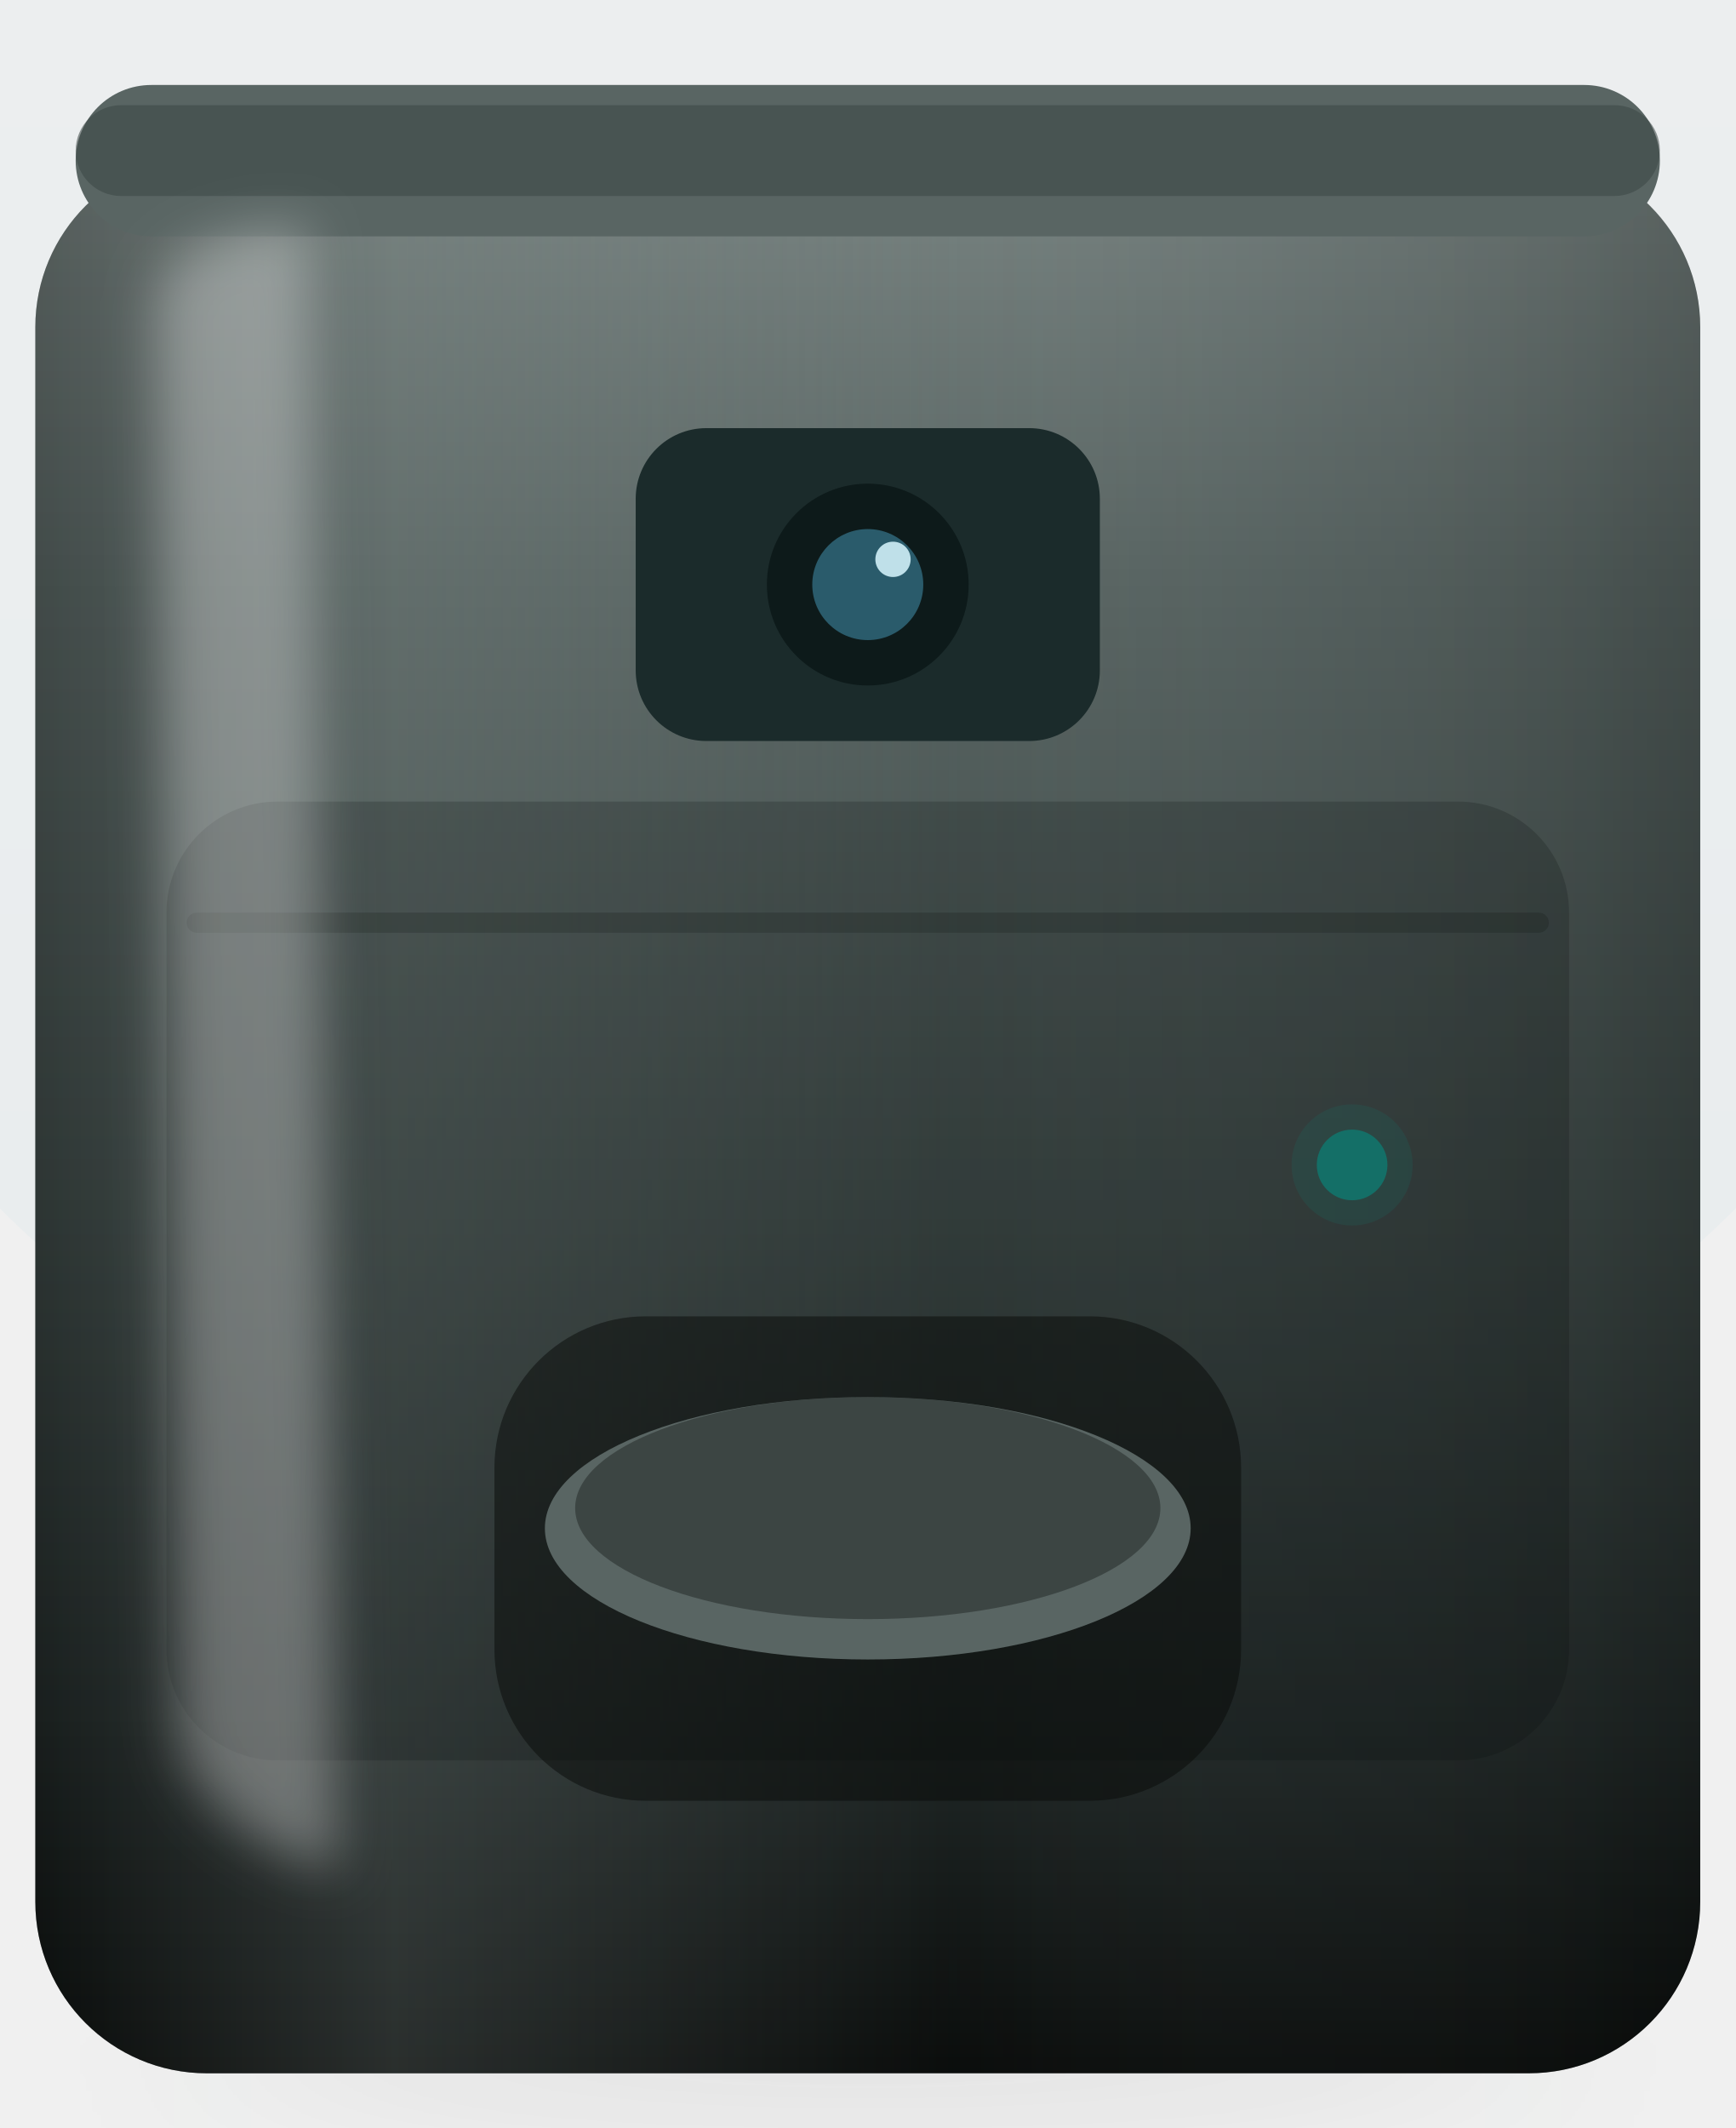
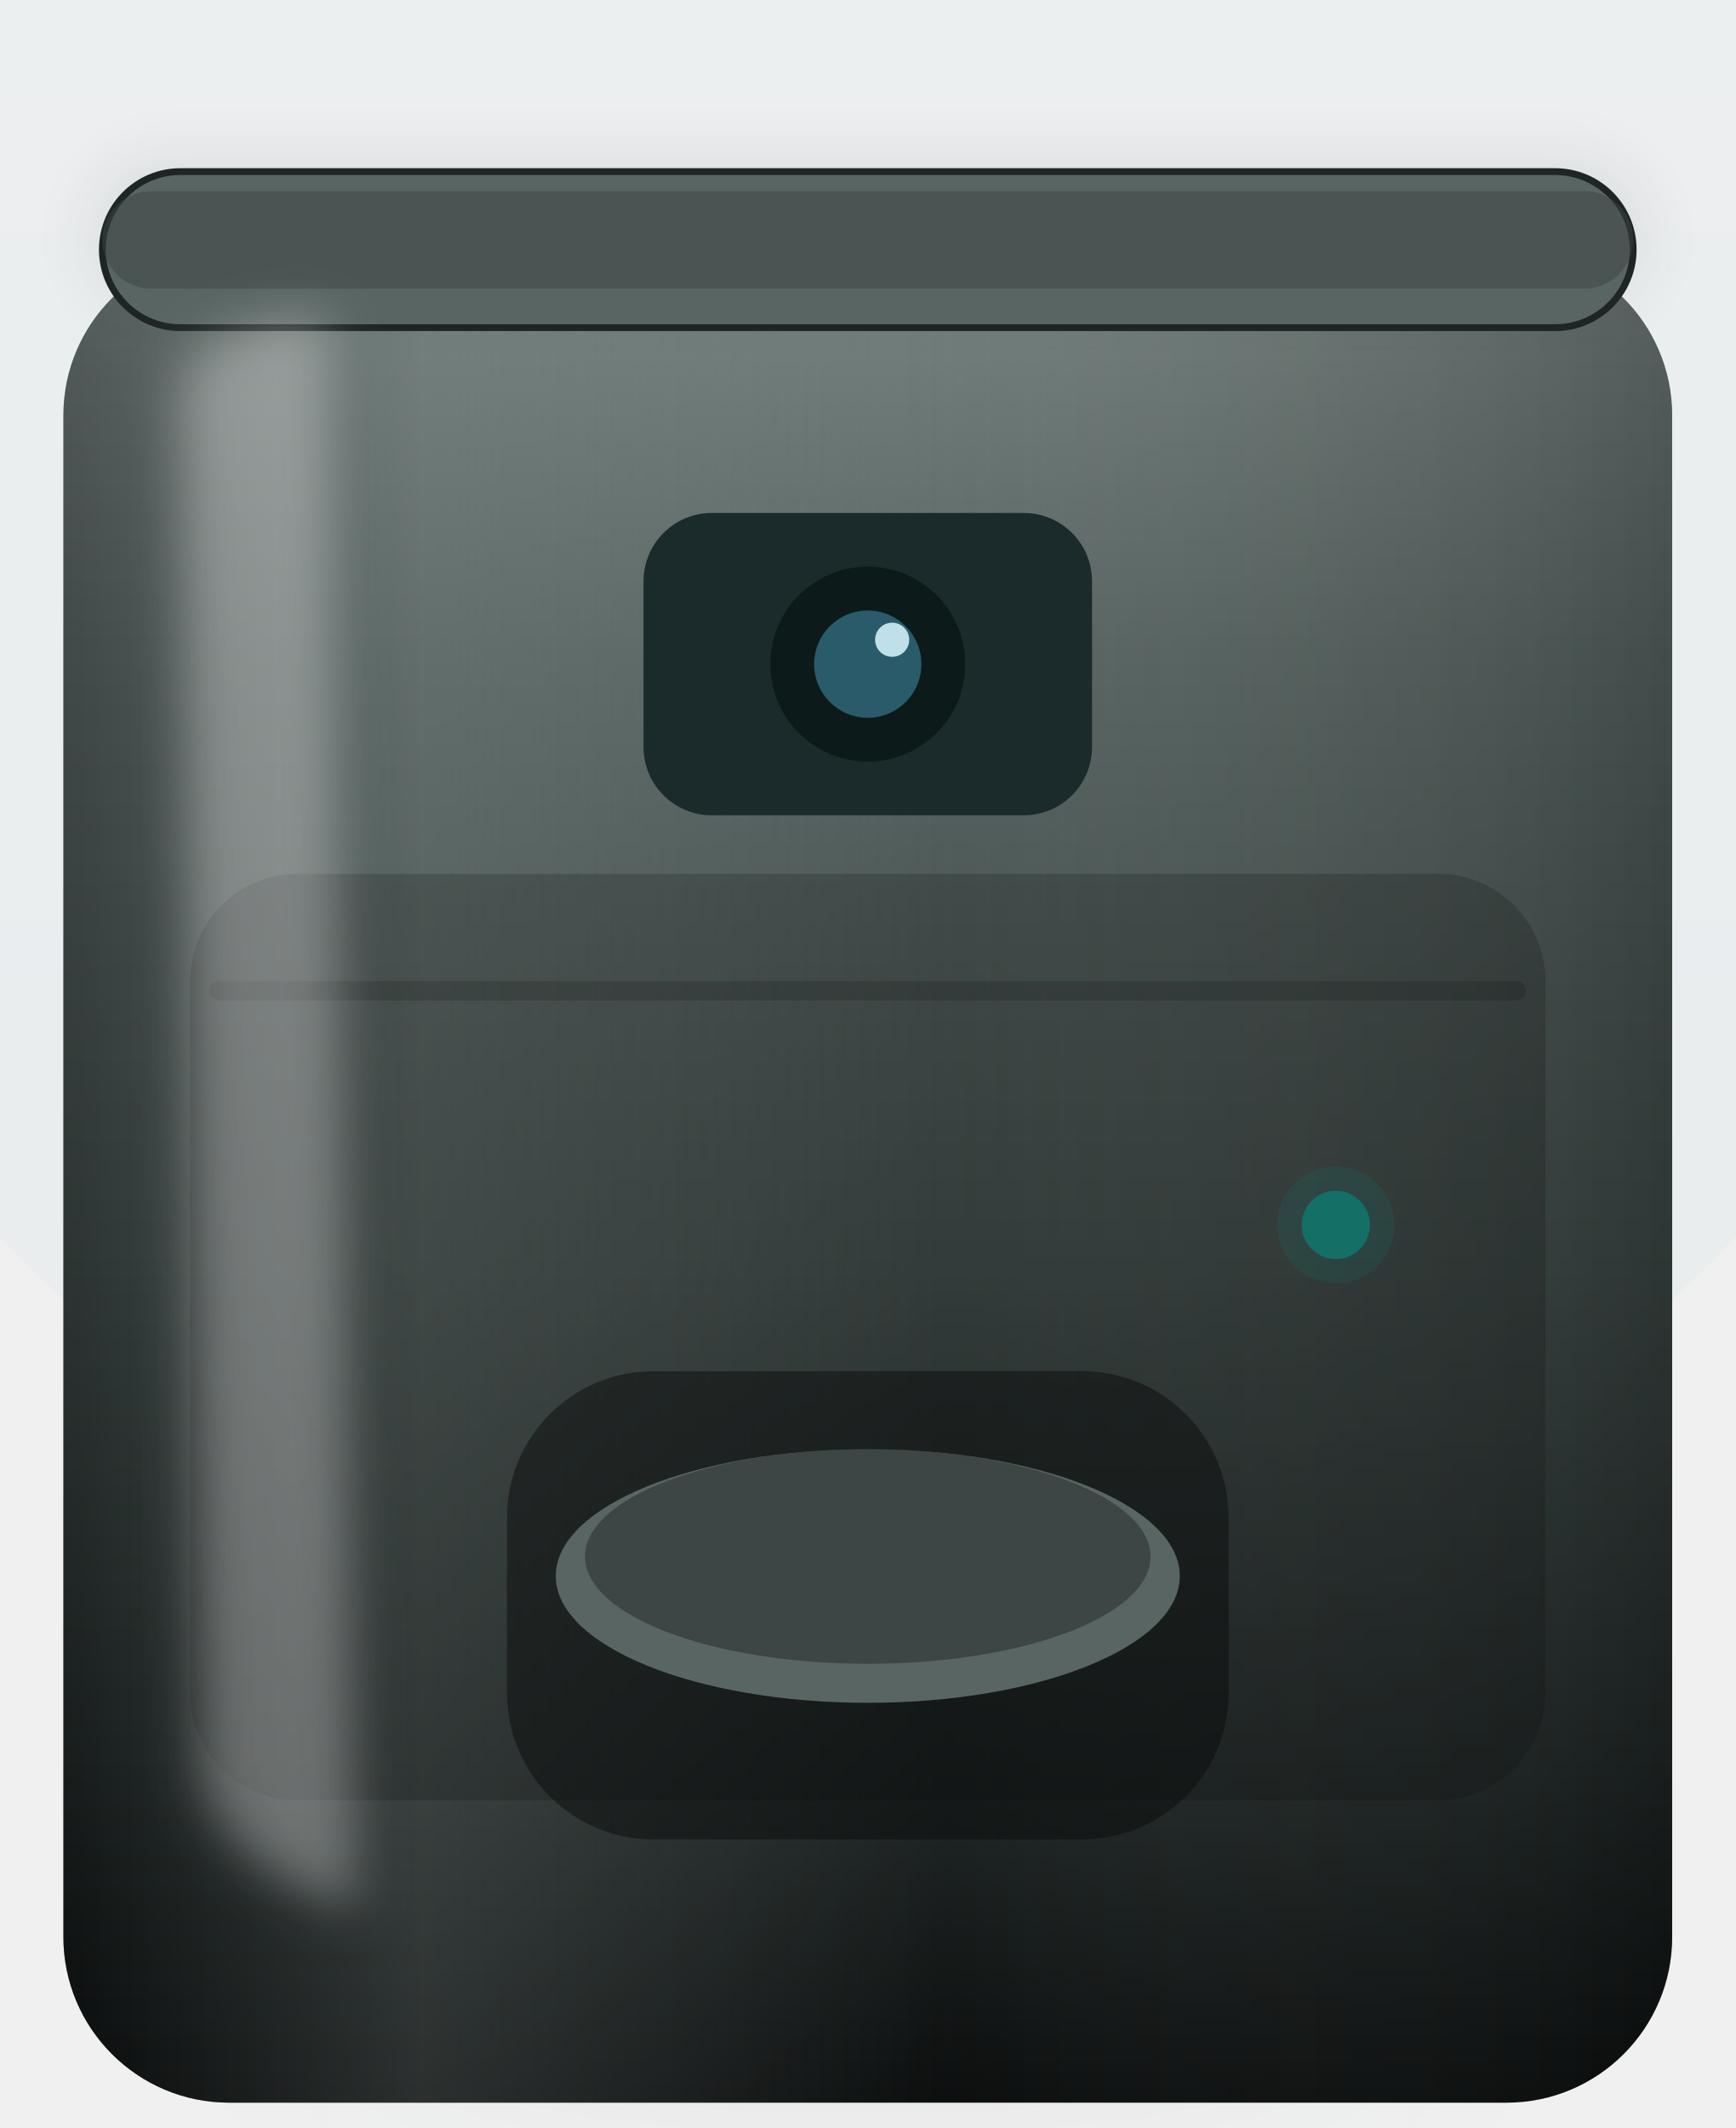
- <svg xmlns="http://www.w3.org/2000/svg" viewBox="138 288 344 404" width="620" height="760" role="img" aria-label="Asiajoly feeder">
+ <svg xmlns="http://www.w3.org/2000/svg" viewBox="132 262 356 430" width="620" height="760" role="img" aria-label="Asiajoly feeder">
  <defs>
    <linearGradient id="g" x1="0" y1="0" x2="0" y2="1">
      <stop offset="0" stop-color="#788381" />
      <stop offset=".22" stop-color="#596563" />
      <stop offset=".55" stop-color="#3b4644" />
      <stop offset=".82" stop-color="#1e2524" />
-       <stop offset="1" stop-color="#070908" />
+       <stop offset="1" stop-color="#090b0b" />
    </linearGradient>
    <linearGradient id="v" x1="0" y1="0" x2="1" y2="0">
-       <stop offset="0" stop-color="#070908" stop-opacity=".55" />
+       <stop offset="0" stop-color="#090b0b" stop-opacity=".55" />
      <stop offset=".22" stop-color="#788381" stop-opacity=".55" />
      <stop offset=".55" stop-color="#788381" stop-opacity=".05" />
-       <stop offset="1" stop-color="#070908" stop-opacity=".5" />
+       <stop offset="1" stop-color="#090b0b" stop-opacity=".5" />
    </linearGradient>
    <linearGradient id="w" x1="0" y1="0" x2="0" y2="1">
      <stop offset="0" stop-color="#dff2f6" />
      <stop offset="1" stop-color="#a9d3e0" />
    </linearGradient>
    <filter id="soft" x="-40%" y="-40%" width="180%" height="180%">
      <feGaussianBlur stdDeviation="16" />
    </filter>
    <filter id="s2" x="-40%" y="-40%" width="180%" height="180%">
      <feGaussianBlur stdDeviation="5" />
    </filter>
  </defs>
  <ellipse cx="310" cy="330" rx="250" ry="260" fill="url(#w)" opacity=".10" />
  <ellipse cx="310" cy="706" rx="150.0" ry="22" fill="#14201f" opacity=".16" filter="url(#soft)" />
  <rect x="145.0" y="310.0" width="330.0" height="380.0" rx="34.0" fill="url(#g)" />
  <rect x="145.0" y="310.0" width="330.0" height="380.0" rx="34.0" fill="url(#v)" opacity=".55" />
-   <rect x="153.0" y="296.0" width="314.0" height="30" rx="15" fill="#596563" />
-   <rect x="153.0" y="300.0" width="314.0" height="18" rx="9" fill="#3b4644" opacity=".55" />
-   <rect x="171.0" y="438.0" width="278.0" height="190.0" rx="22.0" fill="#070908" opacity=".2" />
-   <rect x="236.0" y="540.0" width="148.0" height="96.0" rx="30.0" fill="#070908" opacity=".5" />
+   <rect x="149.0" y="290.0" width="322.0" height="34" rx="17" fill="#14201f" opacity=".07" filter="url(#s2)" />
+   <rect x="153.0" y="294.0" width="314.0" height="32" rx="16" fill="#596563" stroke="#1e2524" stroke-width="1.4" />
+   <rect x="153.0" y="298.0" width="314.0" height="20" rx="10" fill="#3b4644" opacity=".5" />
+   <rect x="171.0" y="438.0" width="278.0" height="190.0" rx="22.0" fill="#090c0b" opacity=".2" />
+   <rect x="236.0" y="540.0" width="148.0" height="96.0" rx="30.0" fill="#090b0b" opacity=".5" />
  <ellipse cx="310" cy="582.0" rx="64.0" ry="26.0" fill="#596563" />
-   <ellipse cx="310" cy="578.0" rx="58.0" ry="22.0" fill="#070908" opacity=".35" />
+   <ellipse cx="310" cy="578.0" rx="58.0" ry="22.0" fill="#090c0b" opacity=".35" />
  <rect x="264" y="364.0" width="92" height="62" rx="14" fill="#1b2b2b" />
  <circle cx="310" cy="395.0" r="20" fill="#0d1a1a" />
  <circle cx="310" cy="395.0" r="11" fill="#2a5b6b" />
  <circle cx="315" cy="390.0" r="3.5" fill="#cfeef7" opacity=".9" />
-   <rect x="175.0" y="460.0" width="270.0" height="4" rx="2" fill="#070908" opacity=".18" />
+   <rect x="175.0" y="460.0" width="270.0" height="4" rx="2" fill="#090c0b" opacity=".18" />
  <circle cx="406.0" cy="510.0" r="7" fill="#12736b" opacity=".9" />
  <circle cx="406.0" cy="510.0" r="12" fill="#12736b" opacity=".18" />
  <path d="M169.0 340.0 C169.0 328.0 185.0 324.0 199.0 324.0 L205.0 650.0 C189.0 646.0 175.0 636.0 173.0 622.0 Z" fill="#fff" opacity=".32" filter="url(#s2)" />
</svg>
